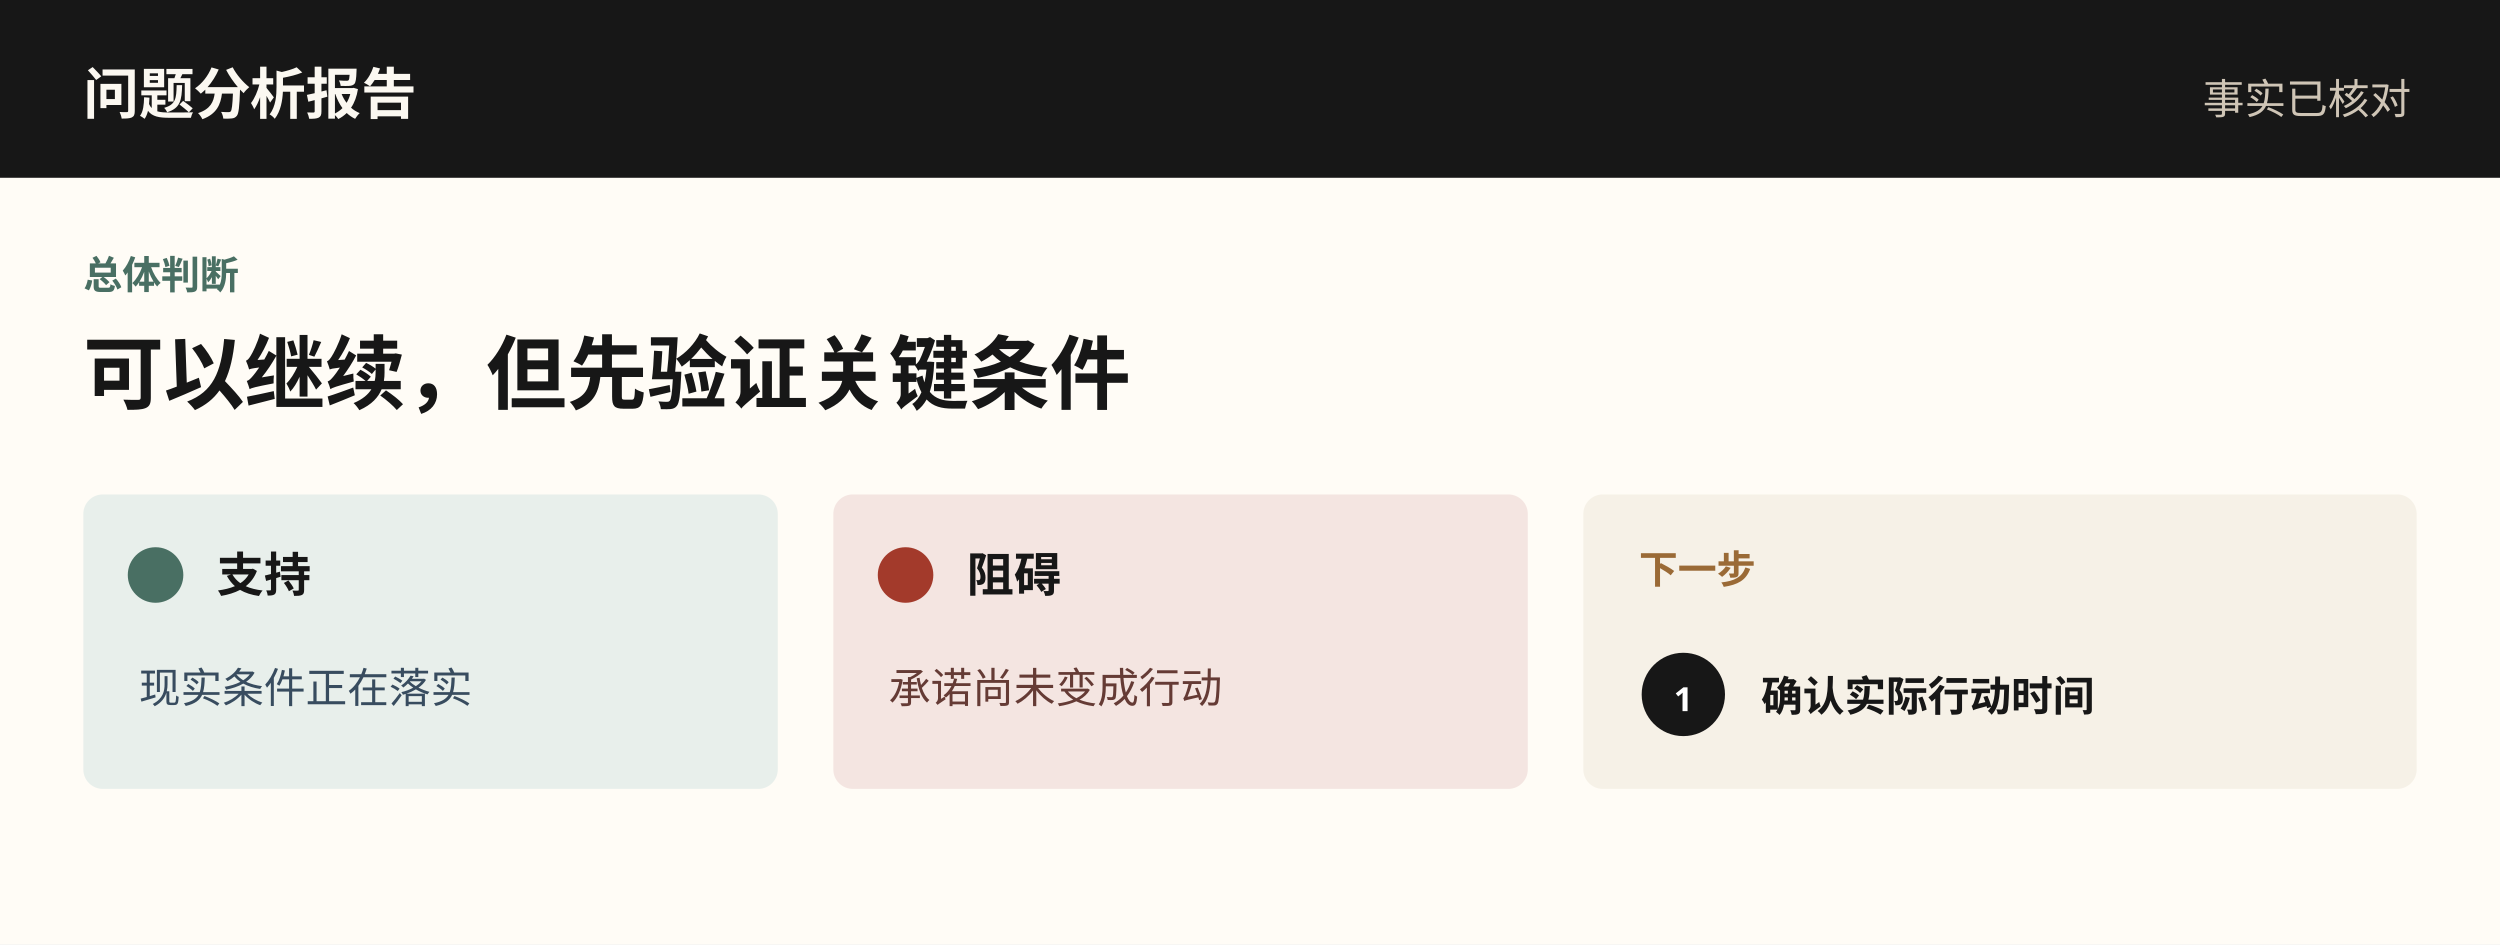
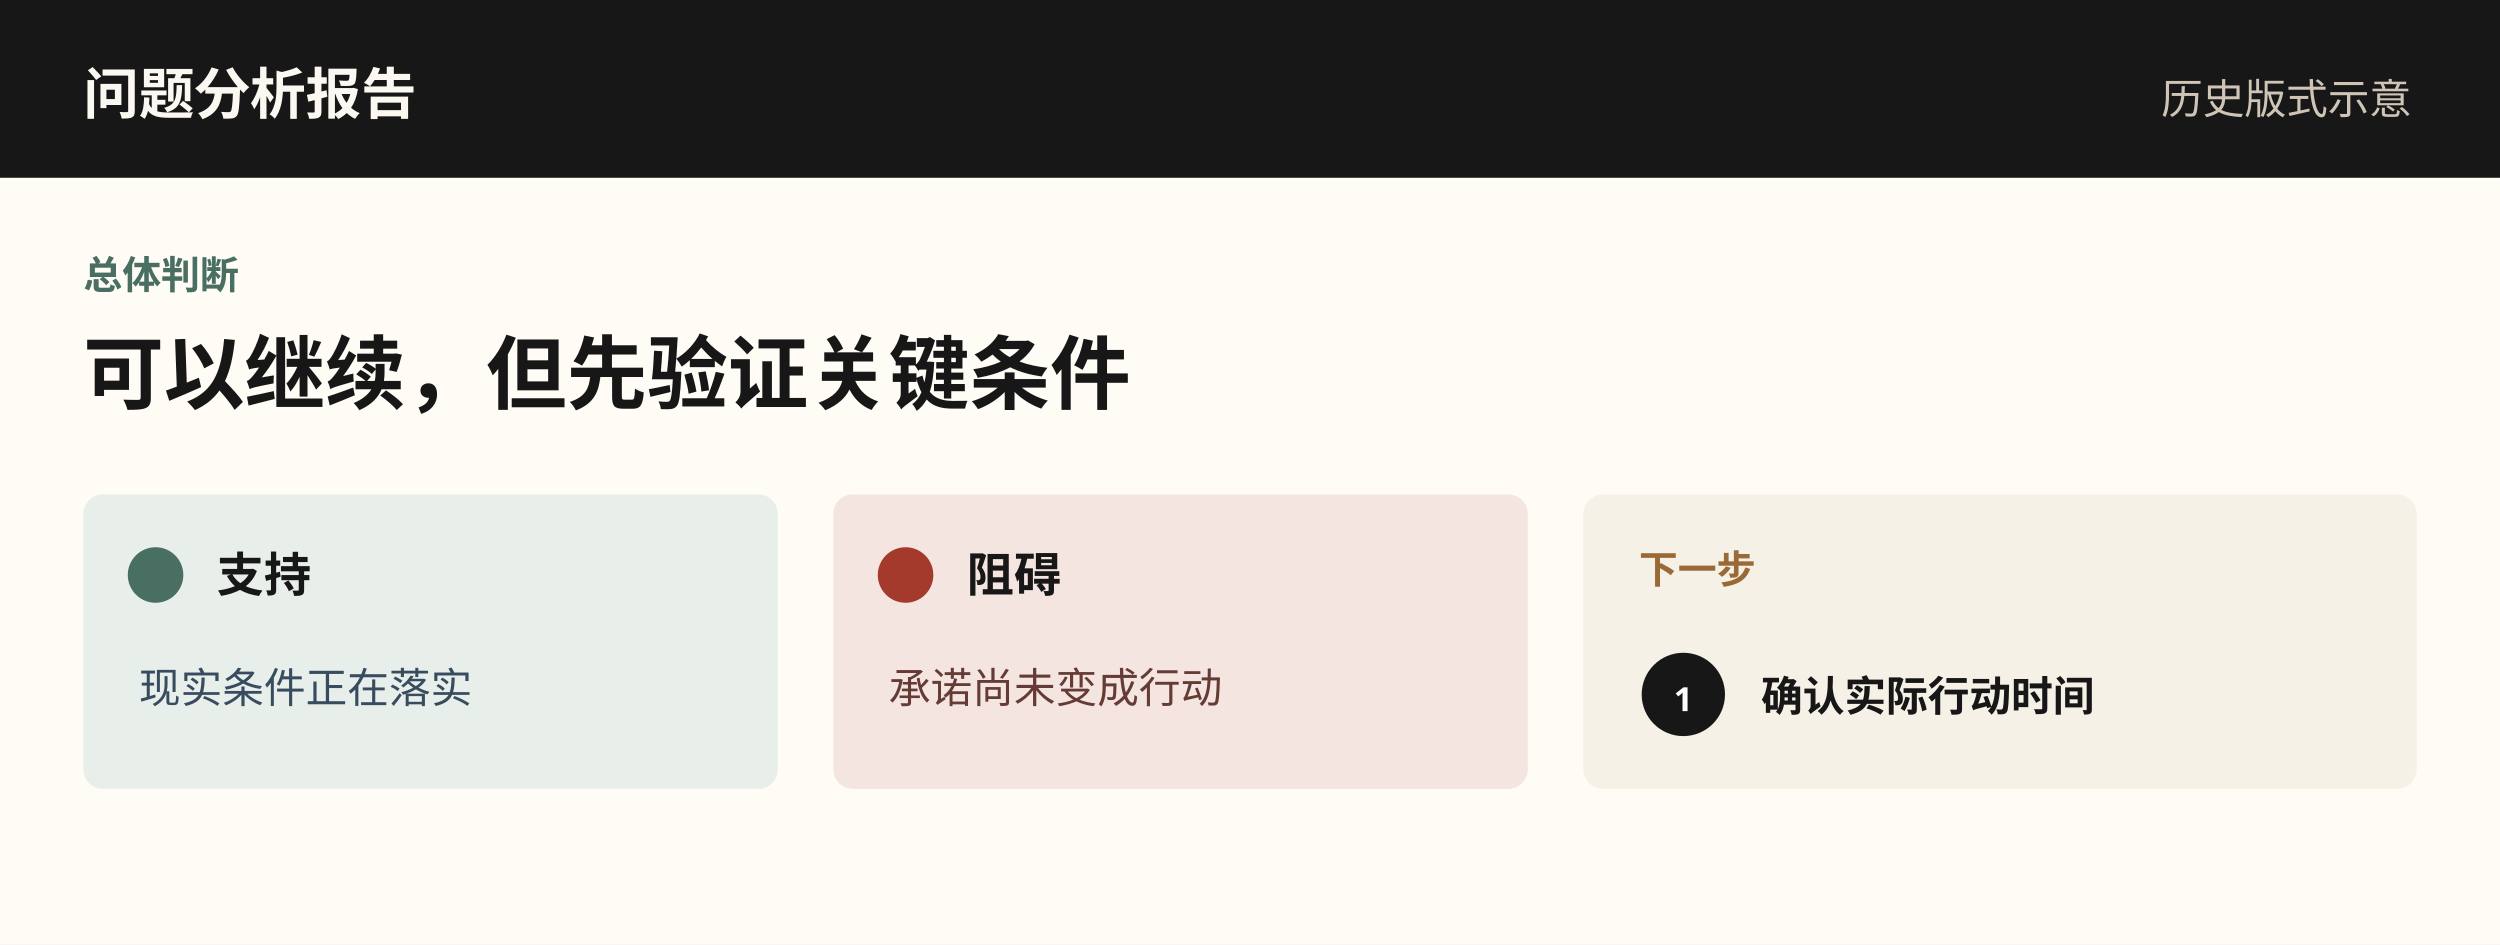
<svg xmlns="http://www.w3.org/2000/svg" viewBox="0 0 900 340" role="img" aria-labelledby="title desc">
  <rect width="900" height="340" fill="#FFFCF6" />
  <rect width="900" height="64" fill="#171717" />
  <text x="30" y="41" font-family="system-ui,sans-serif" font-size="20" font-weight="700" fill="#FBF8F1">问题分析报告</text>
-   <text x="868" y="41" text-anchor="end" font-family="system-ui,sans-serif" font-size="15" fill="#CFC5B6">事实已核对</text>
+   <text x="868" y="41" text-anchor="end" font-family="system-ui,sans-serif" font-size="15" fill="#CFC5B6">历史版式示意</text>
  <text x="30" y="104" font-family="system-ui,sans-serif" font-size="14" font-weight="700" fill="#496F63">总体判断</text>
  <text x="30" y="145" font-family="system-ui,sans-serif" font-size="29" font-weight="760" fill="#171717">可以继续，但先验证关键条件</text>
  <rect x="30" y="178" width="250" height="106" rx="7" fill="#E8EFEB" />
  <circle cx="56" cy="207" r="10" fill="#496F63" />
  <text x="78" y="213" font-family="system-ui,sans-serif" font-size="17" font-weight="700" fill="#171717">支持</text>
  <text x="50" y="253" font-family="system-ui,sans-serif" font-size="15" fill="#384C5F">现实条件正在落实</text>
  <rect x="300" y="178" width="250" height="106" rx="7" fill="#F4E5E1" />
  <circle cx="326" cy="207" r="10" fill="#A33A2B" />
  <text x="348" y="213" font-family="system-ui,sans-serif" font-size="17" font-weight="700" fill="#171717">阻碍</text>
  <text x="320" y="253" font-family="system-ui,sans-serif" font-size="15" fill="#653B35">承诺尚未变成行动</text>
  <rect x="570" y="178" width="300" height="106" rx="7" fill="#F6F1E7" />
  <text x="590" y="210" font-family="system-ui,sans-serif" font-size="14" font-weight="700" fill="#9A6A36">下一步</text>
  <circle cx="606" cy="250" r="15" fill="#171717" />
  <text x="606" y="256" text-anchor="middle" font-family="system-ui,sans-serif" font-size="12" font-weight="700" fill="#fff">1</text>
  <text x="634" y="256" font-family="system-ui,sans-serif" font-size="15" font-weight="650" fill="#171717">确认实际行动时间</text>
</svg>
